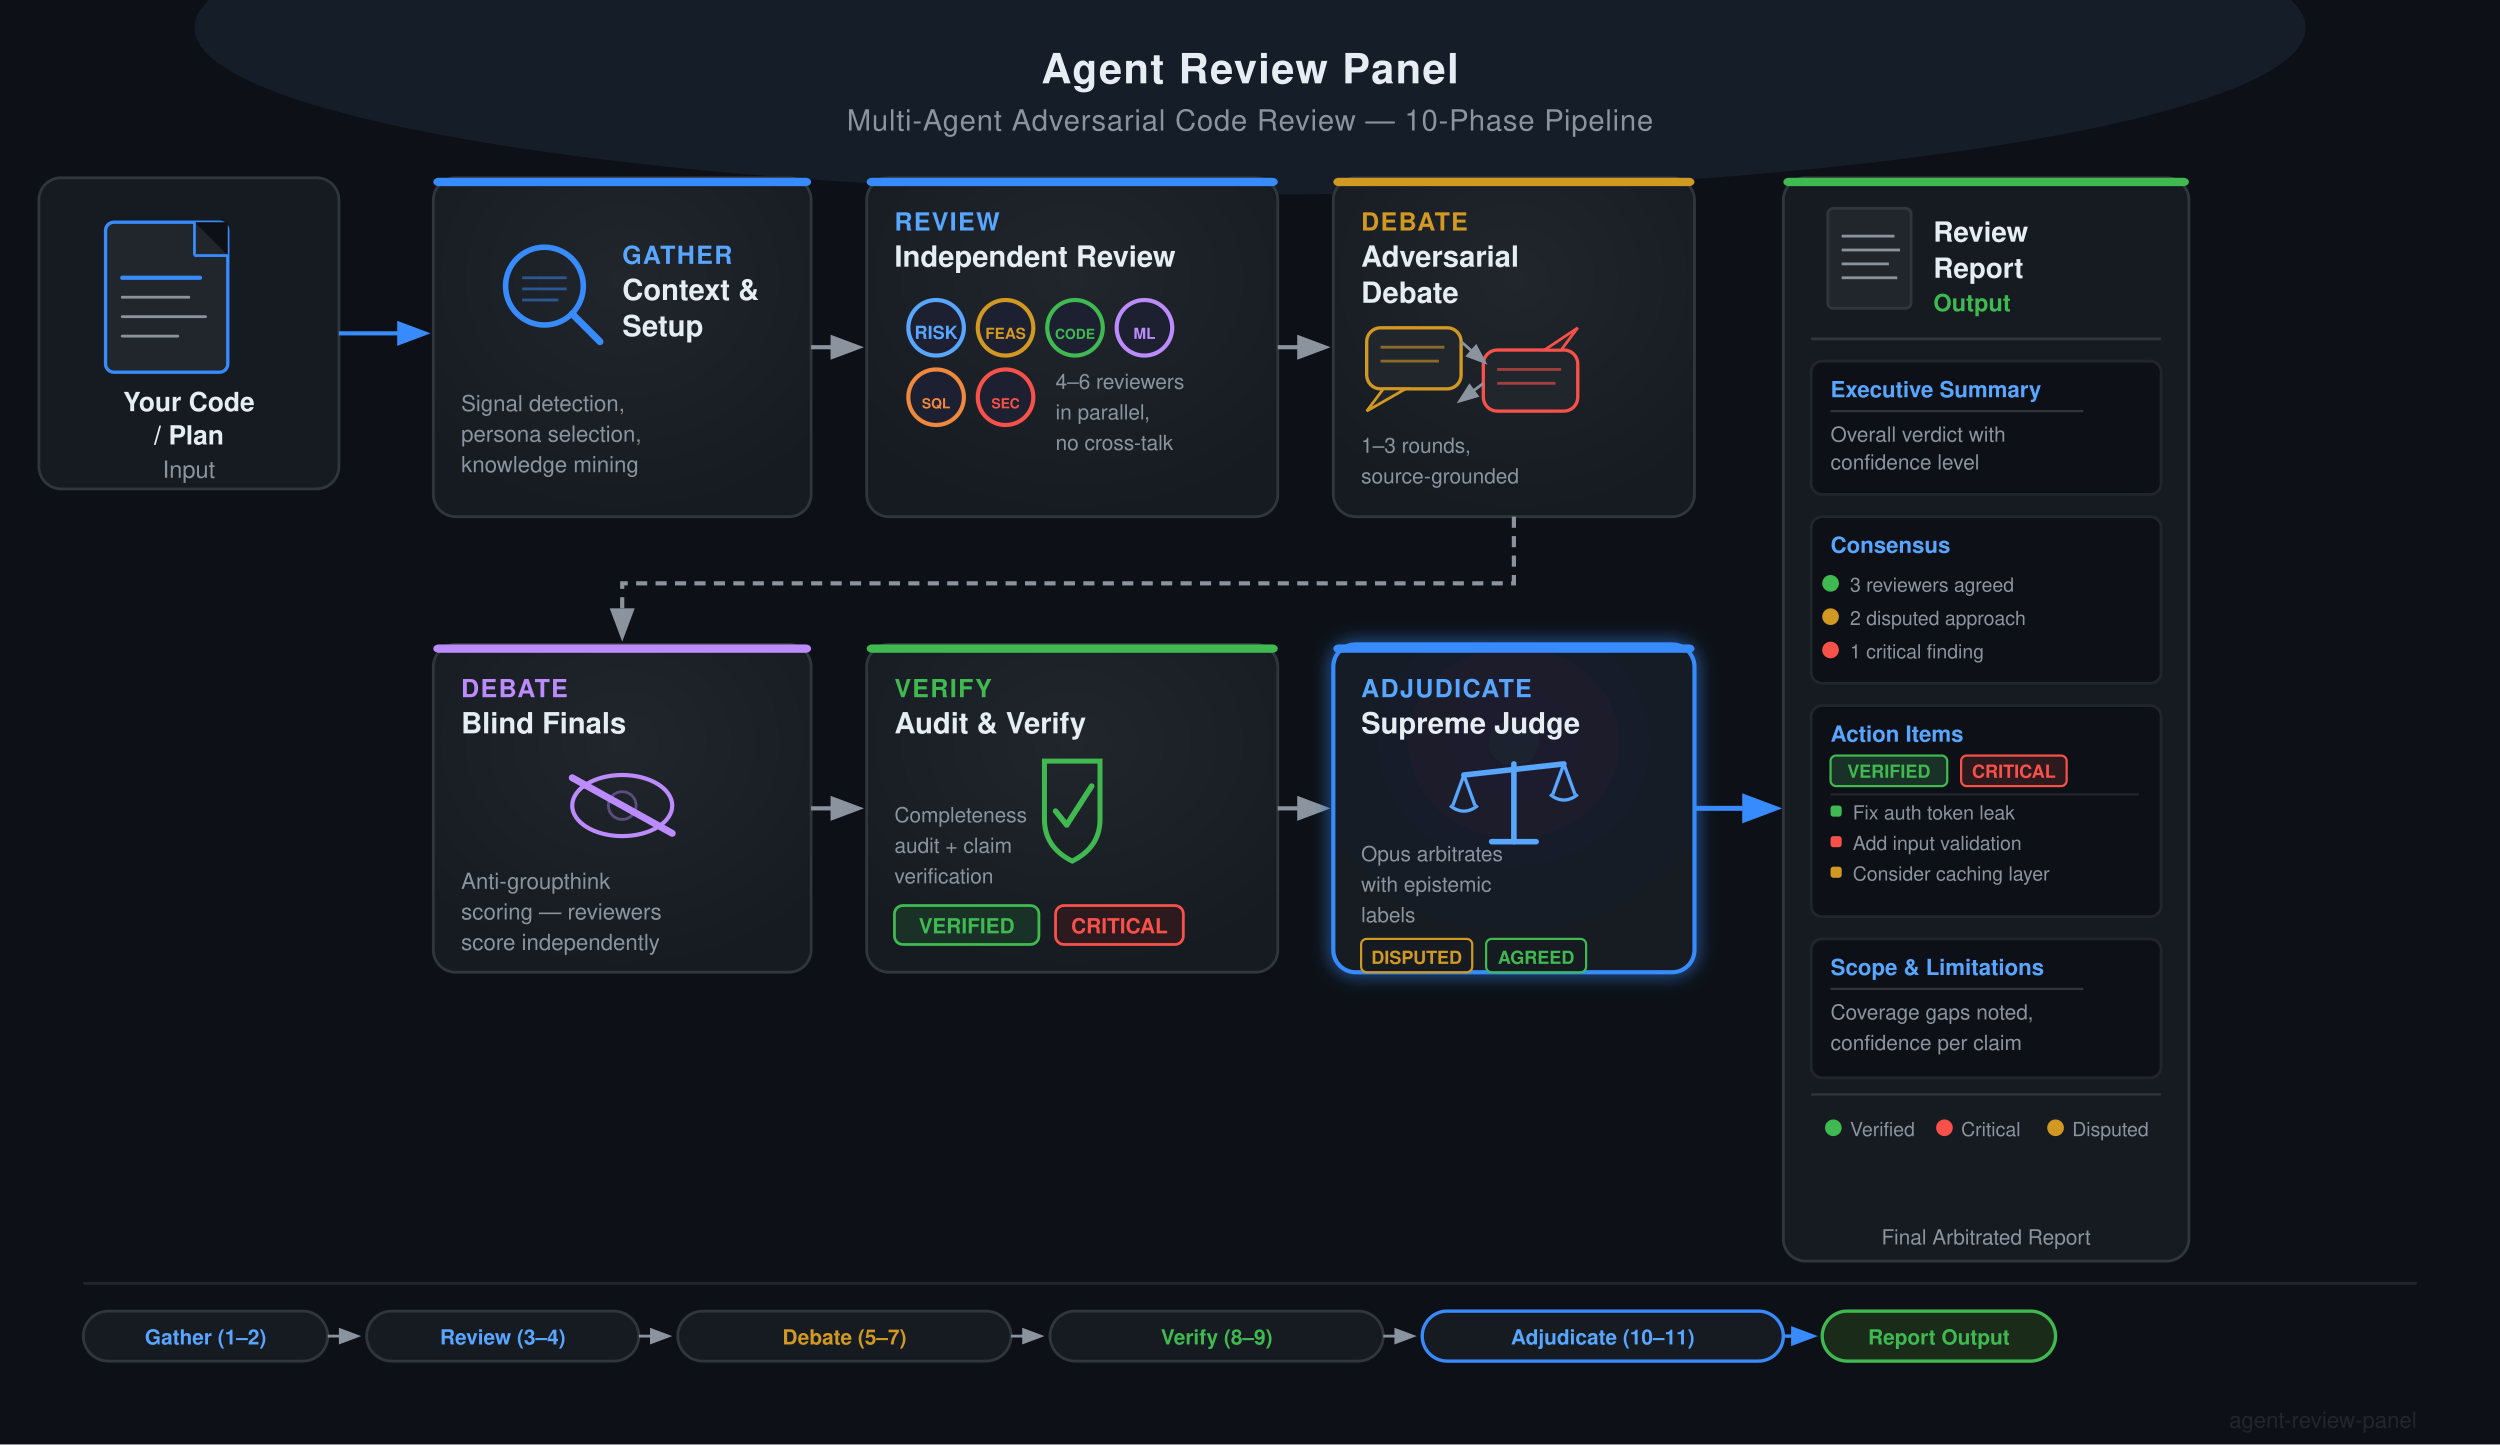
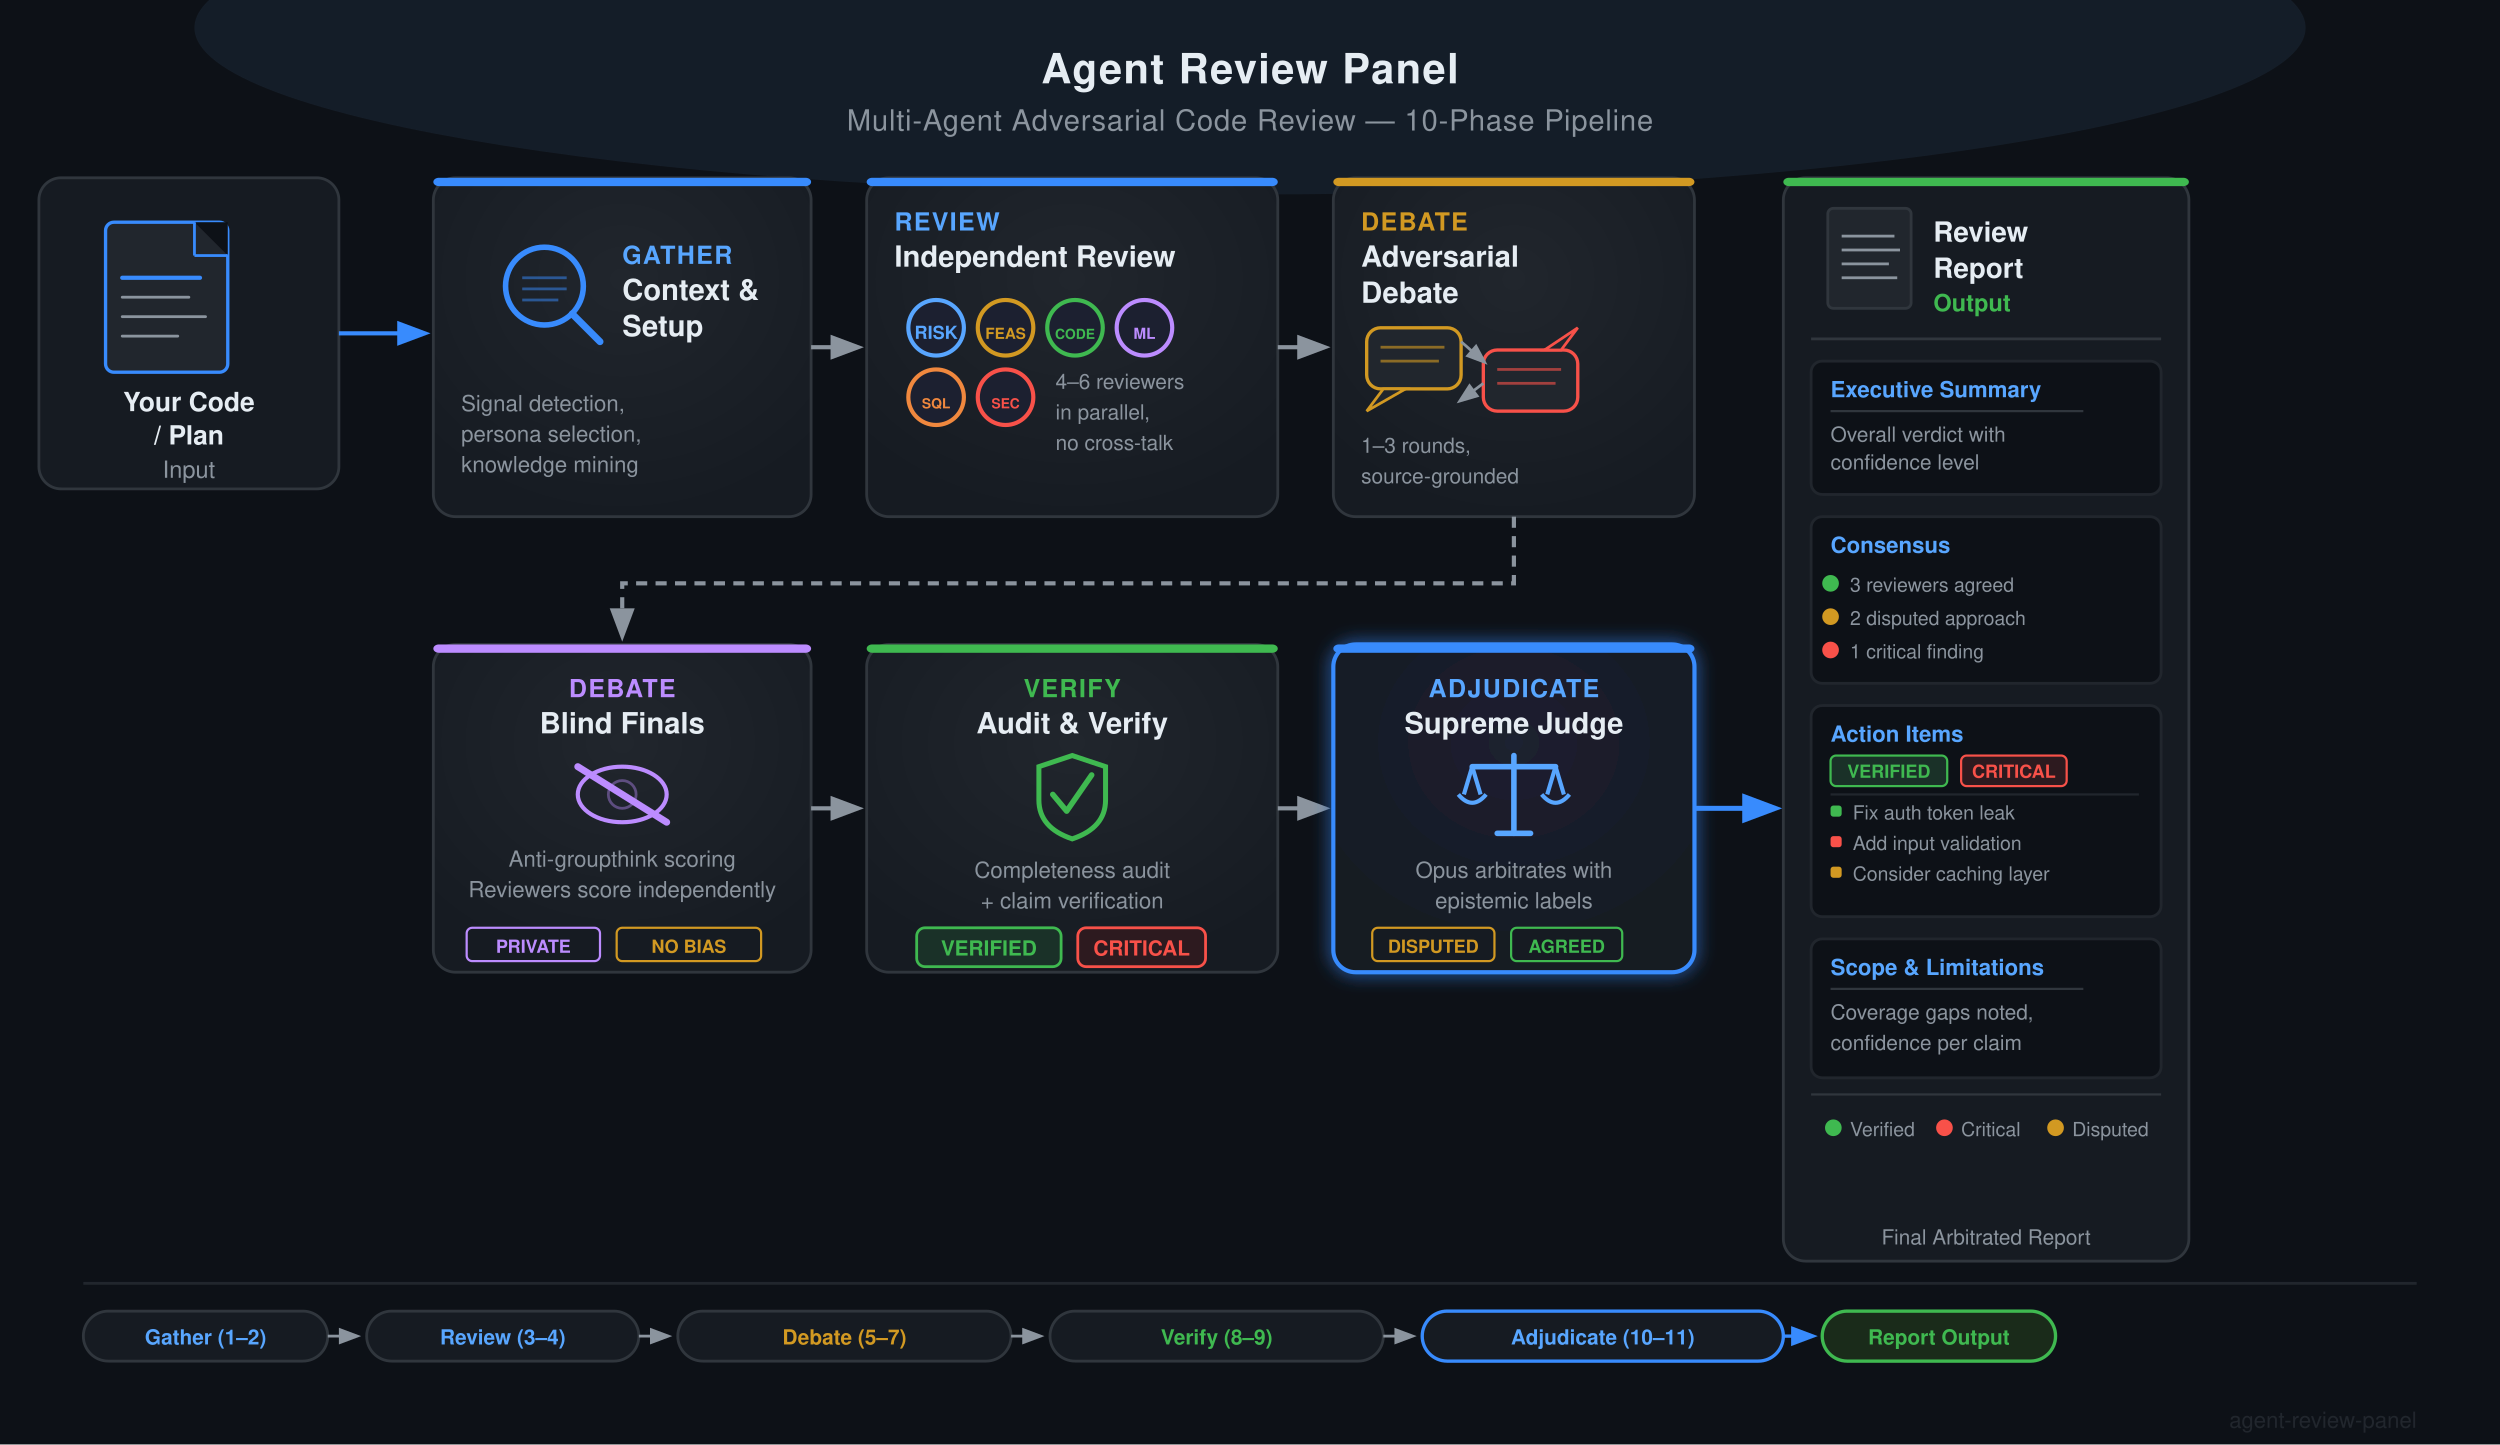
<svg xmlns="http://www.w3.org/2000/svg" viewBox="0 0 900 520" width="900" height="520" style="font-family:-apple-system,BlinkMacSystemFont,'Segoe UI',Helvetica,Arial,sans-serif;">
  <defs>
    <linearGradient id="bgGrad" x1="0%" y1="0%" x2="100%" y2="100%">
      <stop offset="0%" style="stop-color:#0d1117;stop-opacity:1" />
      <stop offset="100%" style="stop-color:#0d1117;stop-opacity:1" />
    </linearGradient>
    <filter id="glow" x="-20%" y="-20%" width="140%" height="140%">
      <feGaussianBlur stdDeviation="3" result="coloredBlur" />
      <feMerge>
        <feMergeNode in="coloredBlur" />
        <feMergeNode in="SourceGraphic" />
      </feMerge>
    </filter>
    <filter id="blueGlow" x="-30%" y="-30%" width="160%" height="160%">
      <feGaussianBlur stdDeviation="4" result="coloredBlur" />
      <feMerge>
        <feMergeNode in="coloredBlur" />
        <feMergeNode in="SourceGraphic" />
      </feMerge>
    </filter>
    <marker id="arrowGray" markerWidth="8" markerHeight="8" refX="6" refY="3" orient="auto">
      <path d="M0,0 L0,6 L8,3 z" fill="#8b949e" />
    </marker>
    <marker id="arrowBlue" markerWidth="8" markerHeight="8" refX="6" refY="3" orient="auto">
      <path d="M0,0 L0,6 L8,3 z" fill="#388bfd" />
    </marker>
    <radialGradient id="cardSheen" cx="50%" cy="30%" r="70%">
      <stop offset="0%" style="stop-color:#21262d;stop-opacity:1" />
      <stop offset="100%" style="stop-color:#161b22;stop-opacity:1" />
    </radialGradient>
    <radialGradient id="judgeSheen" cx="50%" cy="30%" r="70%">
      <stop offset="0%" style="stop-color:#1c2030;stop-opacity:1" />
      <stop offset="100%" style="stop-color:#161b22;stop-opacity:1" />
    </radialGradient>
  </defs>
  <rect width="900" height="520" fill="#0d1117" />
  <ellipse cx="450" cy="10" rx="380" ry="60" fill="#1c2a3a" opacity="0.5" />
  <text x="450" y="30" text-anchor="middle" fill="#e6edf3" font-size="15" font-weight="700" letter-spacing="0.5">Agent Review Panel</text>
  <text x="450" y="47" text-anchor="middle" fill="#8b949e" font-size="10.5" letter-spacing="0.3">Multi-Agent Adversarial Code Review — 10-Phase Pipeline</text>
  <rect x="14" y="64" width="108" height="112" rx="8" fill="#161b22" stroke="#30363d" stroke-width="1" />
  <rect x="38" y="80" width="44" height="54" rx="3" fill="#21262d" stroke="#388bfd" stroke-width="1.2" />
  <polygon points="70,80 82,80 82,92" fill="#0d1117" />
  <line x1="70" y1="80" x2="70" y2="92" stroke="#388bfd" stroke-width="1" />
  <line x1="70" y1="92" x2="82" y2="92" stroke="#388bfd" stroke-width="1" />
  <line x1="44" y1="100" x2="72" y2="100" stroke="#388bfd" stroke-width="1.5" stroke-linecap="round" />
  <line x1="44" y1="107" x2="68" y2="107" stroke="#8b949e" stroke-width="1" stroke-linecap="round" />
  <line x1="44" y1="114" x2="74" y2="114" stroke="#8b949e" stroke-width="1" stroke-linecap="round" />
  <line x1="44" y1="121" x2="64" y2="121" stroke="#8b949e" stroke-width="1" stroke-linecap="round" />
  <text x="68" y="148" text-anchor="middle" fill="#e6edf3" font-size="9.5" font-weight="600">Your Code</text>
  <text x="68" y="160" text-anchor="middle" fill="#e6edf3" font-size="9.5" font-weight="600">/ Plan</text>
  <text x="68" y="172" text-anchor="middle" fill="#8b949e" font-size="8.5">Input</text>
  <line x1="122" y1="120" x2="152" y2="120" stroke="#388bfd" stroke-width="1.5" marker-end="url(#arrowBlue)" />
  <rect x="156" y="64" width="136" height="122" rx="8" fill="url(#cardSheen)" stroke="#30363d" stroke-width="1" />
  <rect x="156" y="64" width="136" height="3" rx="2" fill="#388bfd" />
  <circle cx="196" cy="103" r="14" fill="none" stroke="#388bfd" stroke-width="2" />
  <line x1="206" y1="113" x2="216" y2="123" stroke="#388bfd" stroke-width="2.5" stroke-linecap="round" />
  <line x1="188" y1="100" x2="204" y2="100" stroke="#388bfd" stroke-width="1" opacity="0.5" />
  <line x1="188" y1="104" x2="204" y2="104" stroke="#388bfd" stroke-width="1" opacity="0.5" />
  <line x1="188" y1="108" x2="201" y2="108" stroke="#388bfd" stroke-width="1" opacity="0.5" />
  <text x="224" y="95" fill="#58a6ff" font-size="9" font-weight="700" letter-spacing="0.5">GATHER</text>
  <text x="224" y="108" fill="#e6edf3" font-size="10.5" font-weight="600">Context &amp;</text>
  <text x="224" y="121" fill="#e6edf3" font-size="10.5" font-weight="600">Setup</text>
  <text x="166" y="148" fill="#8b949e" font-size="8">Signal detection,</text>
  <text x="166" y="159" fill="#8b949e" font-size="8">persona selection,</text>
  <text x="166" y="170" fill="#8b949e" font-size="8">knowledge mining</text>
  <line x1="292" y1="125" x2="308" y2="125" stroke="#8b949e" stroke-width="1.5" marker-end="url(#arrowGray)" />
  <rect x="312" y="64" width="148" height="122" rx="8" fill="url(#cardSheen)" stroke="#30363d" stroke-width="1" />
  <rect x="312" y="64" width="148" height="3" rx="2" fill="#388bfd" />
  <text x="322" y="83" fill="#58a6ff" font-size="9" font-weight="700" letter-spacing="0.5">REVIEW</text>
  <text x="322" y="96" fill="#e6edf3" font-size="10.5" font-weight="600">Independent Review</text>
  <circle cx="337" cy="118" r="10" fill="#1c2030" stroke="#58a6ff" stroke-width="1.5" />
  <text x="337" y="122" text-anchor="middle" fill="#58a6ff" font-size="6.5" font-weight="700">RISK</text>
  <circle cx="362" cy="118" r="10" fill="#1c2030" stroke="#d29922" stroke-width="1.5" />
  <text x="362" y="122" text-anchor="middle" fill="#d29922" font-size="5.5" font-weight="700">FEAS</text>
  <circle cx="387" cy="118" r="10" fill="#1c2030" stroke="#3fb950" stroke-width="1.5" />
  <text x="387" y="122" text-anchor="middle" fill="#3fb950" font-size="5" font-weight="700">CODE</text>
  <circle cx="412" cy="118" r="10" fill="#1c2030" stroke="#bc8cff" stroke-width="1.5" />
  <text x="412" y="122" text-anchor="middle" fill="#bc8cff" font-size="5.5" font-weight="700">ML</text>
  <circle cx="337" cy="143" r="10" fill="#1c2030" stroke="#f0883e" stroke-width="1.5" />
  <text x="337" y="147" text-anchor="middle" fill="#f0883e" font-size="5" font-weight="700">SQL</text>
  <circle cx="362" cy="143" r="10" fill="#1c2030" stroke="#f85149" stroke-width="1.5" />
  <text x="362" y="147" text-anchor="middle" fill="#f85149" font-size="5" font-weight="700">SEC</text>
  <text x="380" y="140" fill="#8b949e" font-size="7.5">4–6 reviewers</text>
  <text x="380" y="151" fill="#8b949e" font-size="7.5">in parallel,</text>
  <text x="380" y="162" fill="#8b949e" font-size="7.5">no cross-talk</text>
  <line x1="460" y1="125" x2="476" y2="125" stroke="#8b949e" stroke-width="1.5" marker-end="url(#arrowGray)" />
  <rect x="480" y="64" width="130" height="122" rx="8" fill="url(#cardSheen)" stroke="#30363d" stroke-width="1" />
  <rect x="480" y="64" width="130" height="3" rx="2" fill="#d29922" />
  <text x="490" y="83" fill="#d29922" font-size="9" font-weight="700" letter-spacing="0.5">DEBATE</text>
  <text x="490" y="96" fill="#e6edf3" font-size="10.5" font-weight="600">Adversarial</text>
  <text x="490" y="109" fill="#e6edf3" font-size="10.5" font-weight="600">Debate</text>
  <rect x="492" y="118" width="34" height="22" rx="5" fill="#21262d" stroke="#d29922" stroke-width="1.2" />
  <polygon points="498,140 492,148 506,140" fill="#21262d" stroke="#d29922" stroke-width="1" />
  <line x1="497" y1="125" x2="520" y2="125" stroke="#d29922" stroke-width="1" opacity="0.6" />
  <line x1="497" y1="130" x2="518" y2="130" stroke="#d29922" stroke-width="1" opacity="0.6" />
  <rect x="534" y="126" width="34" height="22" rx="5" fill="#21262d" stroke="#f85149" stroke-width="1.2" />
  <polygon points="556,126 568,118 562,126" fill="#21262d" stroke="#f85149" stroke-width="1" />
  <line x1="539" y1="133" x2="562" y2="133" stroke="#f85149" stroke-width="1" opacity="0.6" />
  <line x1="539" y1="138" x2="560" y2="138" stroke="#f85149" stroke-width="1" opacity="0.6" />
  <line x1="526" y1="123" x2="534" y2="130" stroke="#8b949e" stroke-width="1" marker-end="url(#arrowGray)" />
  <line x1="534" y1="138" x2="526" y2="144" stroke="#8b949e" stroke-width="1" marker-end="url(#arrowGray)" />
  <text x="490" y="163" fill="#8b949e" font-size="7.5">1–3 rounds,</text>
  <text x="490" y="174" fill="#8b949e" font-size="7.5">source-grounded</text>
  <path d="M545,186 L545,210 L224,210 L224,228" fill="none" stroke="#8b949e" stroke-width="1.5" stroke-dasharray="4,3" marker-end="url(#arrowGray)" />
  <rect x="156" y="232" width="136" height="118" rx="8" fill="url(#cardSheen)" stroke="#30363d" stroke-width="1" />
  <rect x="156" y="232" width="136" height="3" rx="2" fill="#bc8cff" />
-   <text x="166" y="251" fill="#bc8cff" font-size="9" font-weight="700" letter-spacing="0.5">DEBATE</text>
-   <text x="166" y="264" fill="#e6edf3" font-size="10.5" font-weight="600">Blind Finals</text>
-   <ellipse cx="224" cy="290" rx="18" ry="11" fill="none" stroke="#bc8cff" stroke-width="1.5" />
-   <line x1="206" y1="280" x2="242" y2="300" stroke="#bc8cff" stroke-width="2.5" stroke-linecap="round" />
-   <circle cx="224" cy="290" r="5" fill="none" stroke="#bc8cff" stroke-width="1" opacity="0.4" />
-   <text x="166" y="320" fill="#8b949e" font-size="8">Anti-groupthink</text>
-   <text x="166" y="331" fill="#8b949e" font-size="8">scoring — reviewers</text>
-   <text x="166" y="342" fill="#8b949e" font-size="8">score independently</text>
+   <text x="224" y="251" text-anchor="middle" fill="#bc8cff" font-size="9" font-weight="700" letter-spacing="0.5">DEBATE</text>
+   <text x="224" y="264" text-anchor="middle" fill="#e6edf3" font-size="10.5" font-weight="600">Blind Finals</text>
+   <ellipse cx="224" cy="286" rx="16" ry="10" fill="none" stroke="#bc8cff" stroke-width="1.5" />
+   <circle cx="224" cy="286" r="5" fill="none" stroke="#bc8cff" stroke-width="1" opacity="0.4" />
+   <line x1="208" y1="276" x2="240" y2="296" stroke="#bc8cff" stroke-width="2.5" stroke-linecap="round" />
+   <text x="224" y="312" text-anchor="middle" fill="#8b949e" font-size="8">Anti-groupthink scoring</text>
+   <text x="224" y="323" text-anchor="middle" fill="#8b949e" font-size="8">Reviewers score independently</text>
+   <rect x="168" y="334" width="48" height="12" rx="2" fill="#161b22" stroke="#bc8cff" stroke-width="0.8" />
+   <text x="192" y="343" text-anchor="middle" fill="#bc8cff" font-size="6.5" font-weight="700">PRIVATE</text>
+   <rect x="222" y="334" width="52" height="12" rx="2" fill="#161b22" stroke="#d29922" stroke-width="0.8" />
+   <text x="248" y="343" text-anchor="middle" fill="#d29922" font-size="6.5" font-weight="700">NO BIAS</text>
  <line x1="292" y1="291" x2="308" y2="291" stroke="#8b949e" stroke-width="1.5" marker-end="url(#arrowGray)" />
  <rect x="312" y="232" width="148" height="118" rx="8" fill="url(#cardSheen)" stroke="#30363d" stroke-width="1" />
  <rect x="312" y="232" width="148" height="3" rx="2" fill="#3fb950" />
-   <text x="322" y="251" fill="#3fb950" font-size="9" font-weight="700" letter-spacing="0.5">VERIFY</text>
-   <text x="322" y="264" fill="#e6edf3" font-size="10.5" font-weight="600">Audit &amp; Verify</text>
-   <path d="M390,274 L390,274 L376,274 L376,295 Q376,305 386,310 Q396,305 396,295 L396,274 Z" fill="none" stroke="#3fb950" stroke-width="1.8" />
-   <polyline points="380,292 384,297 393,283" fill="none" stroke="#3fb950" stroke-width="2" stroke-linecap="round" stroke-linejoin="round" />
-   <text x="322" y="296" fill="#8b949e" font-size="7.5">Completeness</text>
-   <text x="322" y="307" fill="#8b949e" font-size="7.5">audit + claim</text>
-   <text x="322" y="318" fill="#8b949e" font-size="7.5">verification</text>
-   <rect x="322" y="326" width="52" height="14" rx="3" fill="#1a3128" stroke="#3fb950" stroke-width="1" />
-   <text x="348" y="336" text-anchor="middle" fill="#3fb950" font-size="7.5" font-weight="700">VERIFIED</text>
-   <rect x="380" y="326" width="46" height="14" rx="3" fill="#2d1a1f" stroke="#f85149" stroke-width="1" />
-   <text x="403" y="336" text-anchor="middle" fill="#f85149" font-size="7.5" font-weight="700">CRITICAL</text>
+   <text x="386" y="251" text-anchor="middle" fill="#3fb950" font-size="9" font-weight="700" letter-spacing="0.5">VERIFY</text>
+   <text x="386" y="264" text-anchor="middle" fill="#e6edf3" font-size="10.5" font-weight="600">Audit &amp; Verify</text>
+   <path d="M386,272 L374,276 L374,288 Q374,298 386,302 Q398,298 398,288 L398,276 Z" fill="none" stroke="#3fb950" stroke-width="1.8" />
+   <polyline points="379,286 384,292 393,279" fill="none" stroke="#3fb950" stroke-width="2" stroke-linecap="round" stroke-linejoin="round" />
+   <text x="386" y="316" text-anchor="middle" fill="#8b949e" font-size="8">Completeness audit</text>
+   <text x="386" y="327" text-anchor="middle" fill="#8b949e" font-size="8">+ claim verification</text>
+   <rect x="330" y="334" width="52" height="14" rx="3" fill="#1a3128" stroke="#3fb950" stroke-width="1" />
+   <text x="356" y="344" text-anchor="middle" fill="#3fb950" font-size="7.5" font-weight="700">VERIFIED</text>
+   <rect x="388" y="334" width="46" height="14" rx="3" fill="#2d1a1f" stroke="#f85149" stroke-width="1" />
+   <text x="411" y="344" text-anchor="middle" fill="#f85149" font-size="7.5" font-weight="700">CRITICAL</text>
  <line x1="460" y1="291" x2="476" y2="291" stroke="#8b949e" stroke-width="1.5" marker-end="url(#arrowGray)" />
  <rect x="480" y="232" width="130" height="118" rx="8" fill="url(#judgeSheen)" stroke="#388bfd" stroke-width="1.5" filter="url(#glow)" />
  <rect x="480" y="232" width="130" height="3" rx="2" fill="#388bfd" />
-   <text x="490" y="251" fill="#58a6ff" font-size="9" font-weight="700" letter-spacing="0.5">ADJUDICATE</text>
-   <text x="490" y="264" fill="#e6edf3" font-size="10.5" font-weight="600">Supreme Judge</text>
-   <line x1="545" y1="275" x2="545" y2="303" stroke="#58a6ff" stroke-width="2" stroke-linecap="round" />
-   <line x1="537" y1="303" x2="553" y2="303" stroke="#58a6ff" stroke-width="2" stroke-linecap="round" />
-   <line x1="527" y1="279" x2="563" y2="275" stroke="#58a6ff" stroke-width="2" stroke-linecap="round" />
-   <line x1="527" y1="279" x2="523" y2="290" stroke="#58a6ff" stroke-width="1.2" />
-   <line x1="527" y1="279" x2="531" y2="290" stroke="#58a6ff" stroke-width="1.2" />
-   <path d="M522,290 Q527,294 532,290" fill="none" stroke="#58a6ff" stroke-width="1.2" />
-   <line x1="563" y1="275" x2="559" y2="286" stroke="#58a6ff" stroke-width="1.2" />
-   <line x1="563" y1="275" x2="567" y2="286" stroke="#58a6ff" stroke-width="1.2" />
-   <path d="M558,286 Q563,290 568,286" fill="none" stroke="#58a6ff" stroke-width="1.2" />
-   <text x="490" y="310" fill="#8b949e" font-size="7.5">Opus arbitrates</text>
-   <text x="490" y="321" fill="#8b949e" font-size="7.5">with epistemic</text>
-   <text x="490" y="332" fill="#8b949e" font-size="7.5">labels</text>
-   <rect x="490" y="338" width="40" height="12" rx="2" fill="#161b22" stroke="#d29922" stroke-width="0.8" />
-   <text x="510" y="347" text-anchor="middle" fill="#d29922" font-size="6.5" font-weight="700">DISPUTED</text>
-   <rect x="535" y="338" width="36" height="12" rx="2" fill="#161b22" stroke="#3fb950" stroke-width="0.8" />
-   <text x="553" y="347" text-anchor="middle" fill="#3fb950" font-size="6.5" font-weight="700">AGREED</text>
+   <text x="545" y="251" text-anchor="middle" fill="#58a6ff" font-size="9" font-weight="700" letter-spacing="0.5">ADJUDICATE</text>
+   <text x="545" y="264" text-anchor="middle" fill="#e6edf3" font-size="10.5" font-weight="600">Supreme Judge</text>
+   <line x1="545" y1="272" x2="545" y2="300" stroke="#58a6ff" stroke-width="2" stroke-linecap="round" />
+   <line x1="530" y1="276" x2="560" y2="276" stroke="#58a6ff" stroke-width="2" stroke-linecap="round" />
+   <line x1="530" y1="276" x2="527" y2="286" stroke="#58a6ff" stroke-width="1.5" />
+   <line x1="530" y1="276" x2="533" y2="286" stroke="#58a6ff" stroke-width="1.5" />
+   <path d="M525,286 Q530,292 535,286" fill="none" stroke="#58a6ff" stroke-width="1.5" />
+   <line x1="560" y1="276" x2="557" y2="286" stroke="#58a6ff" stroke-width="1.5" />
+   <line x1="560" y1="276" x2="563" y2="286" stroke="#58a6ff" stroke-width="1.5" />
+   <path d="M555,286 Q560,292 565,286" fill="none" stroke="#58a6ff" stroke-width="1.5" />
+   <line x1="539" y1="300" x2="551" y2="300" stroke="#58a6ff" stroke-width="2" stroke-linecap="round" />
+   <text x="545" y="316" text-anchor="middle" fill="#8b949e" font-size="8">Opus arbitrates with</text>
+   <text x="545" y="327" text-anchor="middle" fill="#8b949e" font-size="8">epistemic labels</text>
+   <rect x="494" y="334" width="44" height="12" rx="2" fill="#161b22" stroke="#d29922" stroke-width="0.8" />
+   <text x="516" y="343" text-anchor="middle" fill="#d29922" font-size="6.5" font-weight="700">DISPUTED</text>
+   <rect x="544" y="334" width="40" height="12" rx="2" fill="#161b22" stroke="#3fb950" stroke-width="0.8" />
+   <text x="564" y="343" text-anchor="middle" fill="#3fb950" font-size="6.5" font-weight="700">AGREED</text>
  <line x1="610" y1="291" x2="638" y2="291" stroke="#388bfd" stroke-width="1.8" marker-end="url(#arrowBlue)" />
  <rect x="642" y="64" width="146" height="390" rx="8" fill="#161b22" stroke="#30363d" stroke-width="1" />
  <rect x="642" y="64" width="146" height="3" rx="2" fill="#3fb950" />
  <rect x="658" y="75" width="30" height="36" rx="2" fill="#21262d" stroke="#30363d" stroke-width="1" />
  <line x1="663" y1="85" x2="682" y2="85" stroke="#8b949e" stroke-width="1" />
  <line x1="663" y1="90" x2="684" y2="90" stroke="#8b949e" stroke-width="1" />
  <line x1="663" y1="95" x2="680" y2="95" stroke="#8b949e" stroke-width="1" />
  <line x1="663" y1="100" x2="683" y2="100" stroke="#8b949e" stroke-width="1" />
  <text x="696" y="87" fill="#e6edf3" font-size="10" font-weight="700">Review</text>
  <text x="696" y="100" fill="#e6edf3" font-size="10" font-weight="700">Report</text>
  <text x="696" y="112" fill="#3fb950" font-size="8.5" font-weight="600">Output</text>
  <line x1="652" y1="122" x2="778" y2="122" stroke="#30363d" stroke-width="1" />
  <rect x="652" y="130" width="126" height="48" rx="4" fill="#0d1117" stroke="#21262d" stroke-width="1" />
  <text x="659" y="143" fill="#58a6ff" font-size="8" font-weight="700">Executive Summary</text>
  <line x1="659" y1="148" x2="750" y2="148" stroke="#30363d" stroke-width="0.8" />
  <text x="659" y="159" fill="#8b949e" font-size="7.5">Overall verdict with</text>
  <text x="659" y="169" fill="#8b949e" font-size="7.5">confidence level</text>
  <rect x="652" y="186" width="126" height="60" rx="4" fill="#0d1117" stroke="#21262d" stroke-width="1" />
  <text x="659" y="199" fill="#58a6ff" font-size="8" font-weight="700">Consensus</text>
  <circle cx="659" cy="210" r="3" fill="#3fb950" />
  <text x="666" y="213" fill="#8b949e" font-size="7">3 reviewers agreed</text>
  <circle cx="659" cy="222" r="3" fill="#d29922" />
  <text x="666" y="225" fill="#8b949e" font-size="7">2 disputed approach</text>
  <circle cx="659" cy="234" r="3" fill="#f85149" />
  <text x="666" y="237" fill="#8b949e" font-size="7">1 critical finding</text>
  <rect x="652" y="254" width="126" height="76" rx="4" fill="#0d1117" stroke="#21262d" stroke-width="1" />
  <text x="659" y="267" fill="#58a6ff" font-size="8" font-weight="700">Action Items</text>
  <rect x="659" y="272" width="42" height="11" rx="2" fill="#1a3128" stroke="#3fb950" stroke-width="0.8" />
  <text x="680" y="280" text-anchor="middle" fill="#3fb950" font-size="6.5" font-weight="700">VERIFIED</text>
  <rect x="706" y="272" width="38" height="11" rx="2" fill="#2d1a1f" stroke="#f85149" stroke-width="0.8" />
  <text x="725" y="280" text-anchor="middle" fill="#f85149" font-size="6.5" font-weight="700">CRITICAL</text>
  <line x1="659" y1="286" x2="770" y2="286" stroke="#21262d" stroke-width="0.8" />
  <rect x="659" y="290" width="4" height="4" rx="1" fill="#3fb950" />
  <text x="667" y="295" fill="#8b949e" font-size="7">Fix auth token leak</text>
  <rect x="659" y="301" width="4" height="4" rx="1" fill="#f85149" />
  <text x="667" y="306" fill="#8b949e" font-size="7">Add input validation</text>
  <rect x="659" y="312" width="4" height="4" rx="1" fill="#d29922" />
  <text x="667" y="317" fill="#8b949e" font-size="7">Consider caching layer</text>
  <rect x="652" y="338" width="126" height="50" rx="4" fill="#0d1117" stroke="#21262d" stroke-width="1" />
  <text x="659" y="351" fill="#58a6ff" font-size="8" font-weight="700">Scope &amp; Limitations</text>
  <line x1="659" y1="356" x2="750" y2="356" stroke="#30363d" stroke-width="0.8" />
  <text x="659" y="367" fill="#8b949e" font-size="7.5">Coverage gaps noted,</text>
  <text x="659" y="378" fill="#8b949e" font-size="7.5">confidence per claim</text>
  <line x1="652" y1="394" x2="778" y2="394" stroke="#30363d" stroke-width="0.8" />
  <circle cx="660" cy="406" r="3" fill="#3fb950" />
  <text x="666" y="409" fill="#8b949e" font-size="7">Verified</text>
  <circle cx="700" cy="406" r="3" fill="#f85149" />
  <text x="706" y="409" fill="#8b949e" font-size="7">Critical</text>
  <circle cx="740" cy="406" r="3" fill="#d29922" />
  <text x="746" y="409" fill="#8b949e" font-size="7">Disputed</text>
  <text x="715" y="448" text-anchor="middle" fill="#8b949e" font-size="7.5">Final Arbitrated Report</text>
  <line x1="30" y1="462" x2="870" y2="462" stroke="#21262d" stroke-width="1" />
  <rect x="30" y="472" width="88" height="18" rx="9" fill="#161b22" stroke="#30363d" stroke-width="1" />
  <text x="74" y="484" text-anchor="middle" fill="#58a6ff" font-size="7.5" font-weight="600">Gather (1–2)</text>
  <line x1="118" y1="481" x2="128" y2="481" stroke="#8b949e" stroke-width="1" marker-end="url(#arrowGray)" />
  <rect x="132" y="472" width="98" height="18" rx="9" fill="#161b22" stroke="#30363d" stroke-width="1" />
  <text x="181" y="484" text-anchor="middle" fill="#58a6ff" font-size="7.5" font-weight="600">Review (3–4)</text>
  <line x1="230" y1="481" x2="240" y2="481" stroke="#8b949e" stroke-width="1" marker-end="url(#arrowGray)" />
  <rect x="244" y="472" width="120" height="18" rx="9" fill="#161b22" stroke="#30363d" stroke-width="1" />
  <text x="304" y="484" text-anchor="middle" fill="#d29922" font-size="7.5" font-weight="600">Debate (5–7)</text>
  <line x1="364" y1="481" x2="374" y2="481" stroke="#8b949e" stroke-width="1" marker-end="url(#arrowGray)" />
  <rect x="378" y="472" width="120" height="18" rx="9" fill="#161b22" stroke="#30363d" stroke-width="1" />
  <text x="438" y="484" text-anchor="middle" fill="#3fb950" font-size="7.5" font-weight="600">Verify (8–9)</text>
  <line x1="498" y1="481" x2="508" y2="481" stroke="#8b949e" stroke-width="1" marker-end="url(#arrowGray)" />
  <rect x="512" y="472" width="130" height="18" rx="9" fill="#161b22" stroke="#388bfd" stroke-width="1.2" />
  <text x="577" y="484" text-anchor="middle" fill="#58a6ff" font-size="7.5" font-weight="700">Adjudicate (10–11)</text>
  <line x1="642" y1="481" x2="652" y2="481" stroke="#388bfd" stroke-width="1.2" marker-end="url(#arrowBlue)" />
  <rect x="656" y="472" width="84" height="18" rx="9" fill="#1a2b1a" stroke="#3fb950" stroke-width="1.2" />
  <text x="698" y="484" text-anchor="middle" fill="#3fb950" font-size="7.5" font-weight="700">Report Output</text>
  <text x="870" y="514" text-anchor="end" fill="#21262d" font-size="8">agent-review-panel</text>
</svg>
